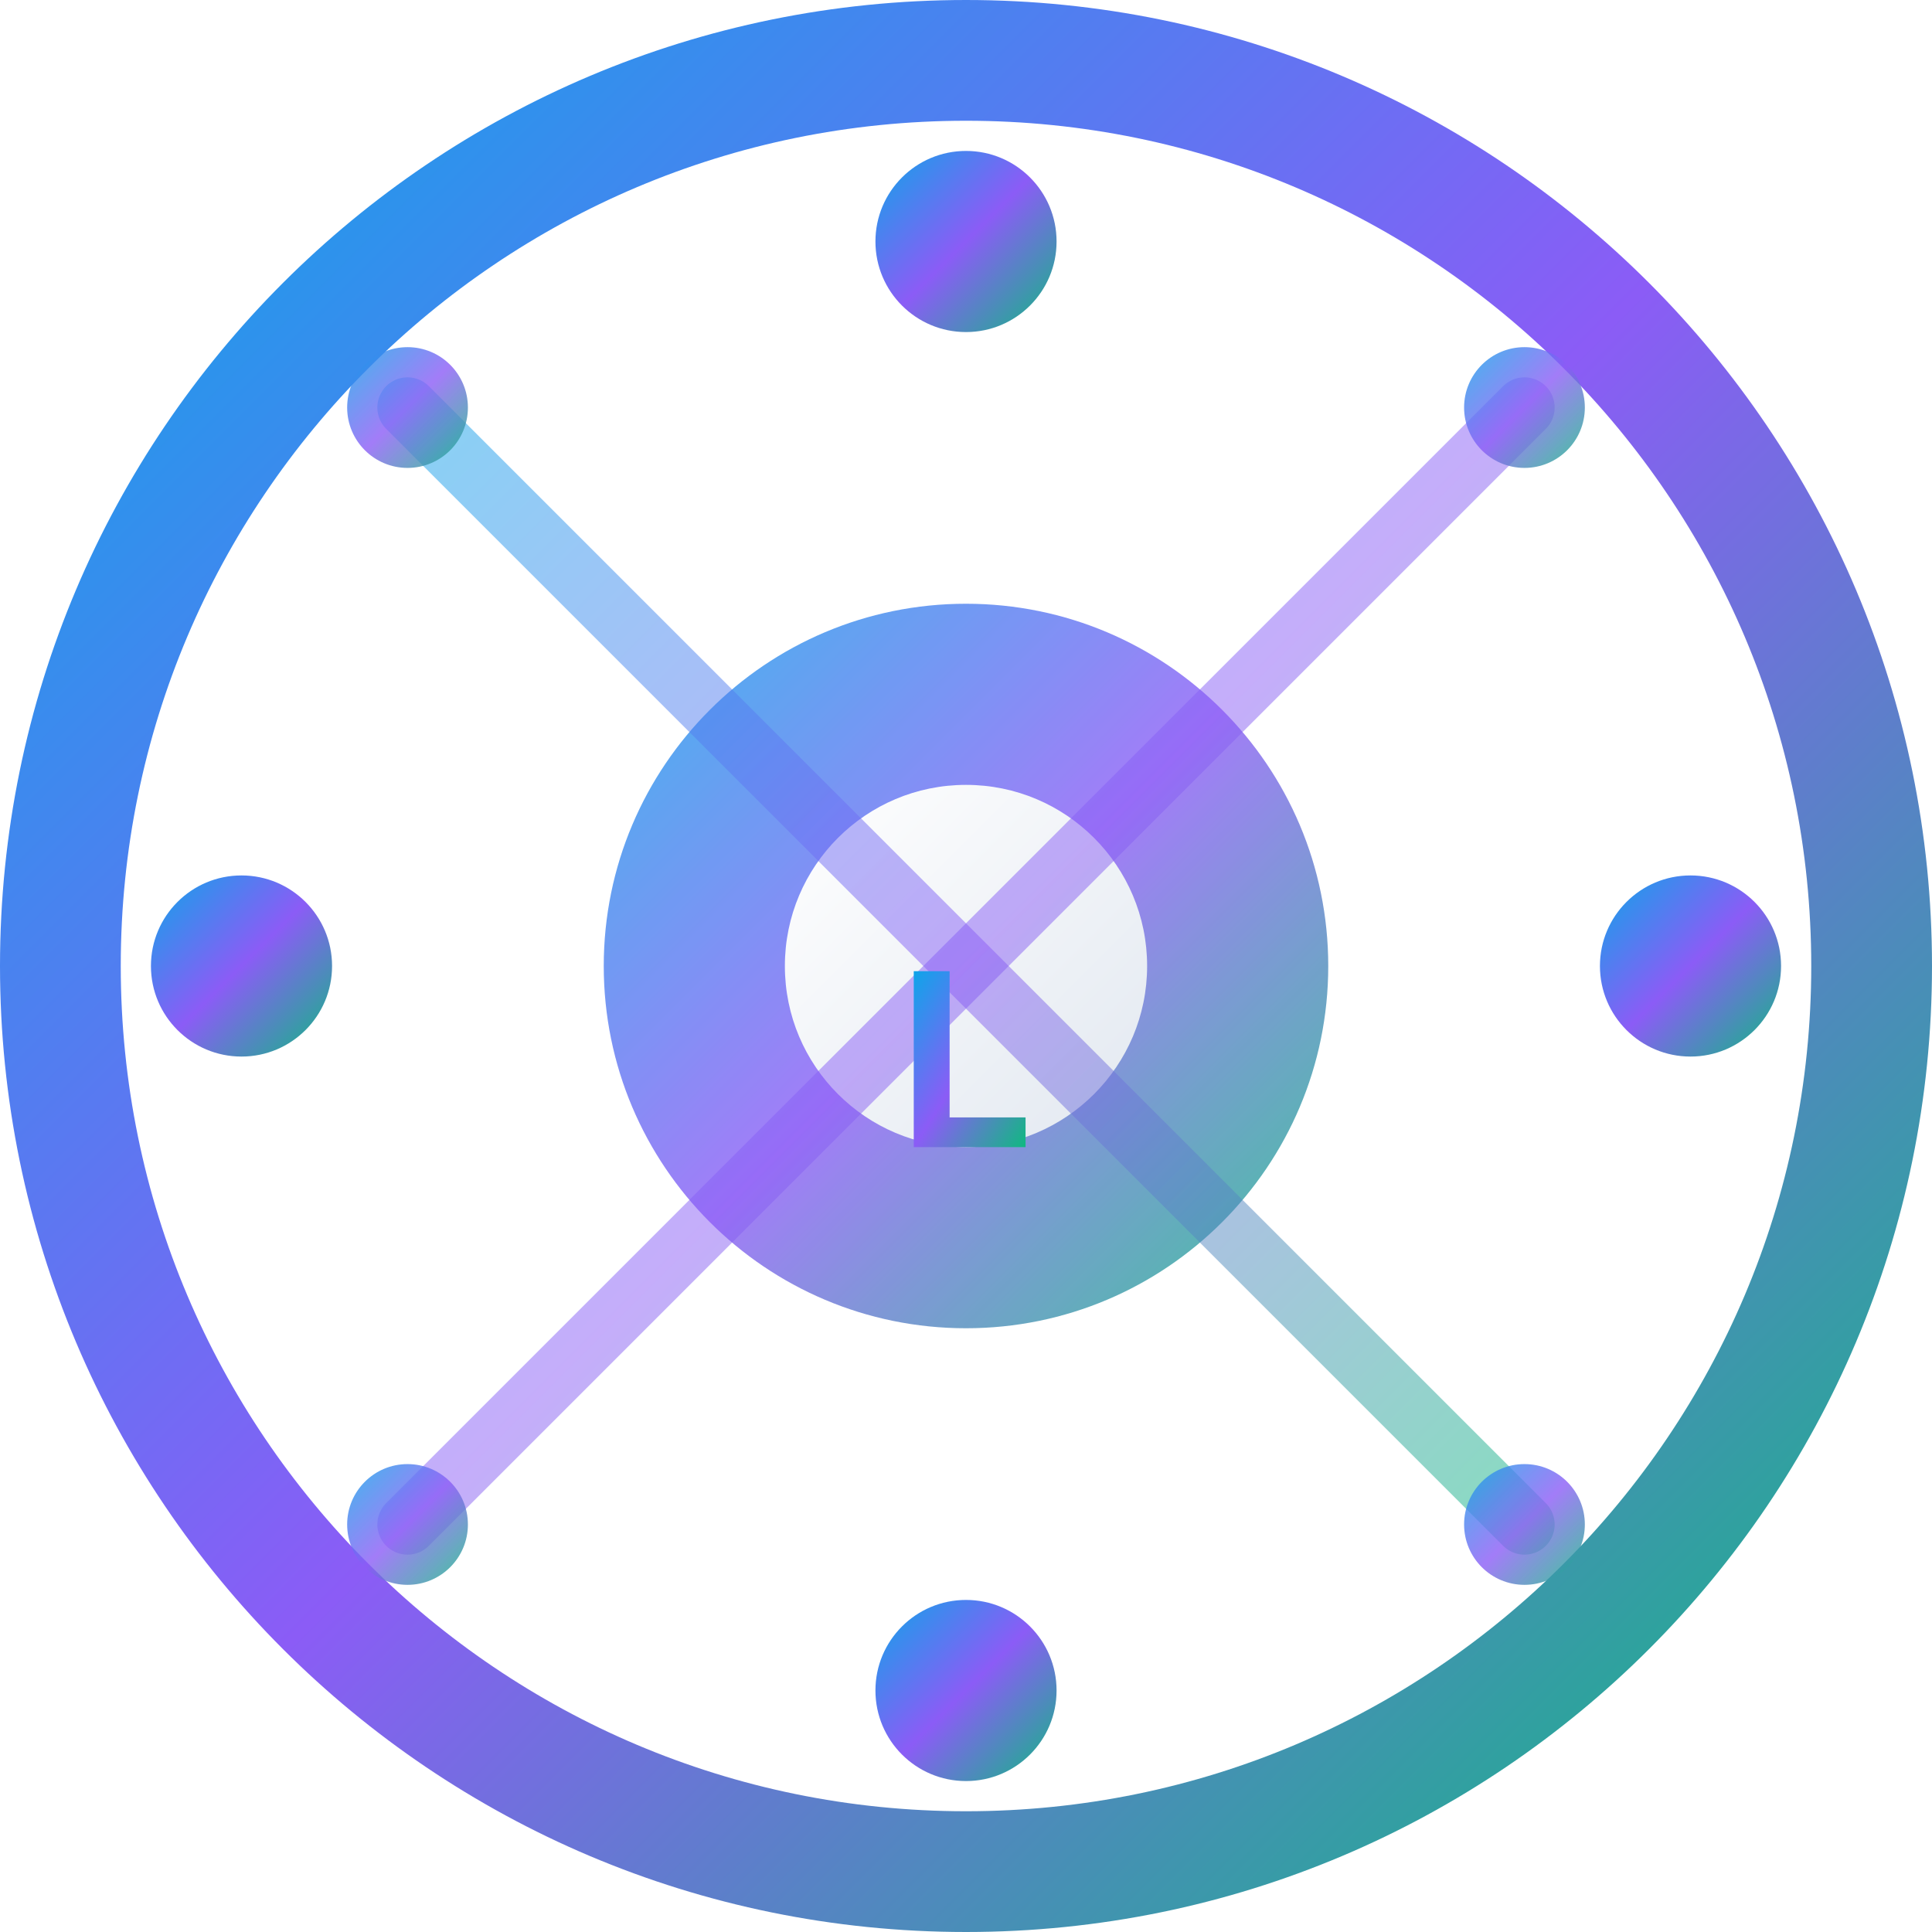
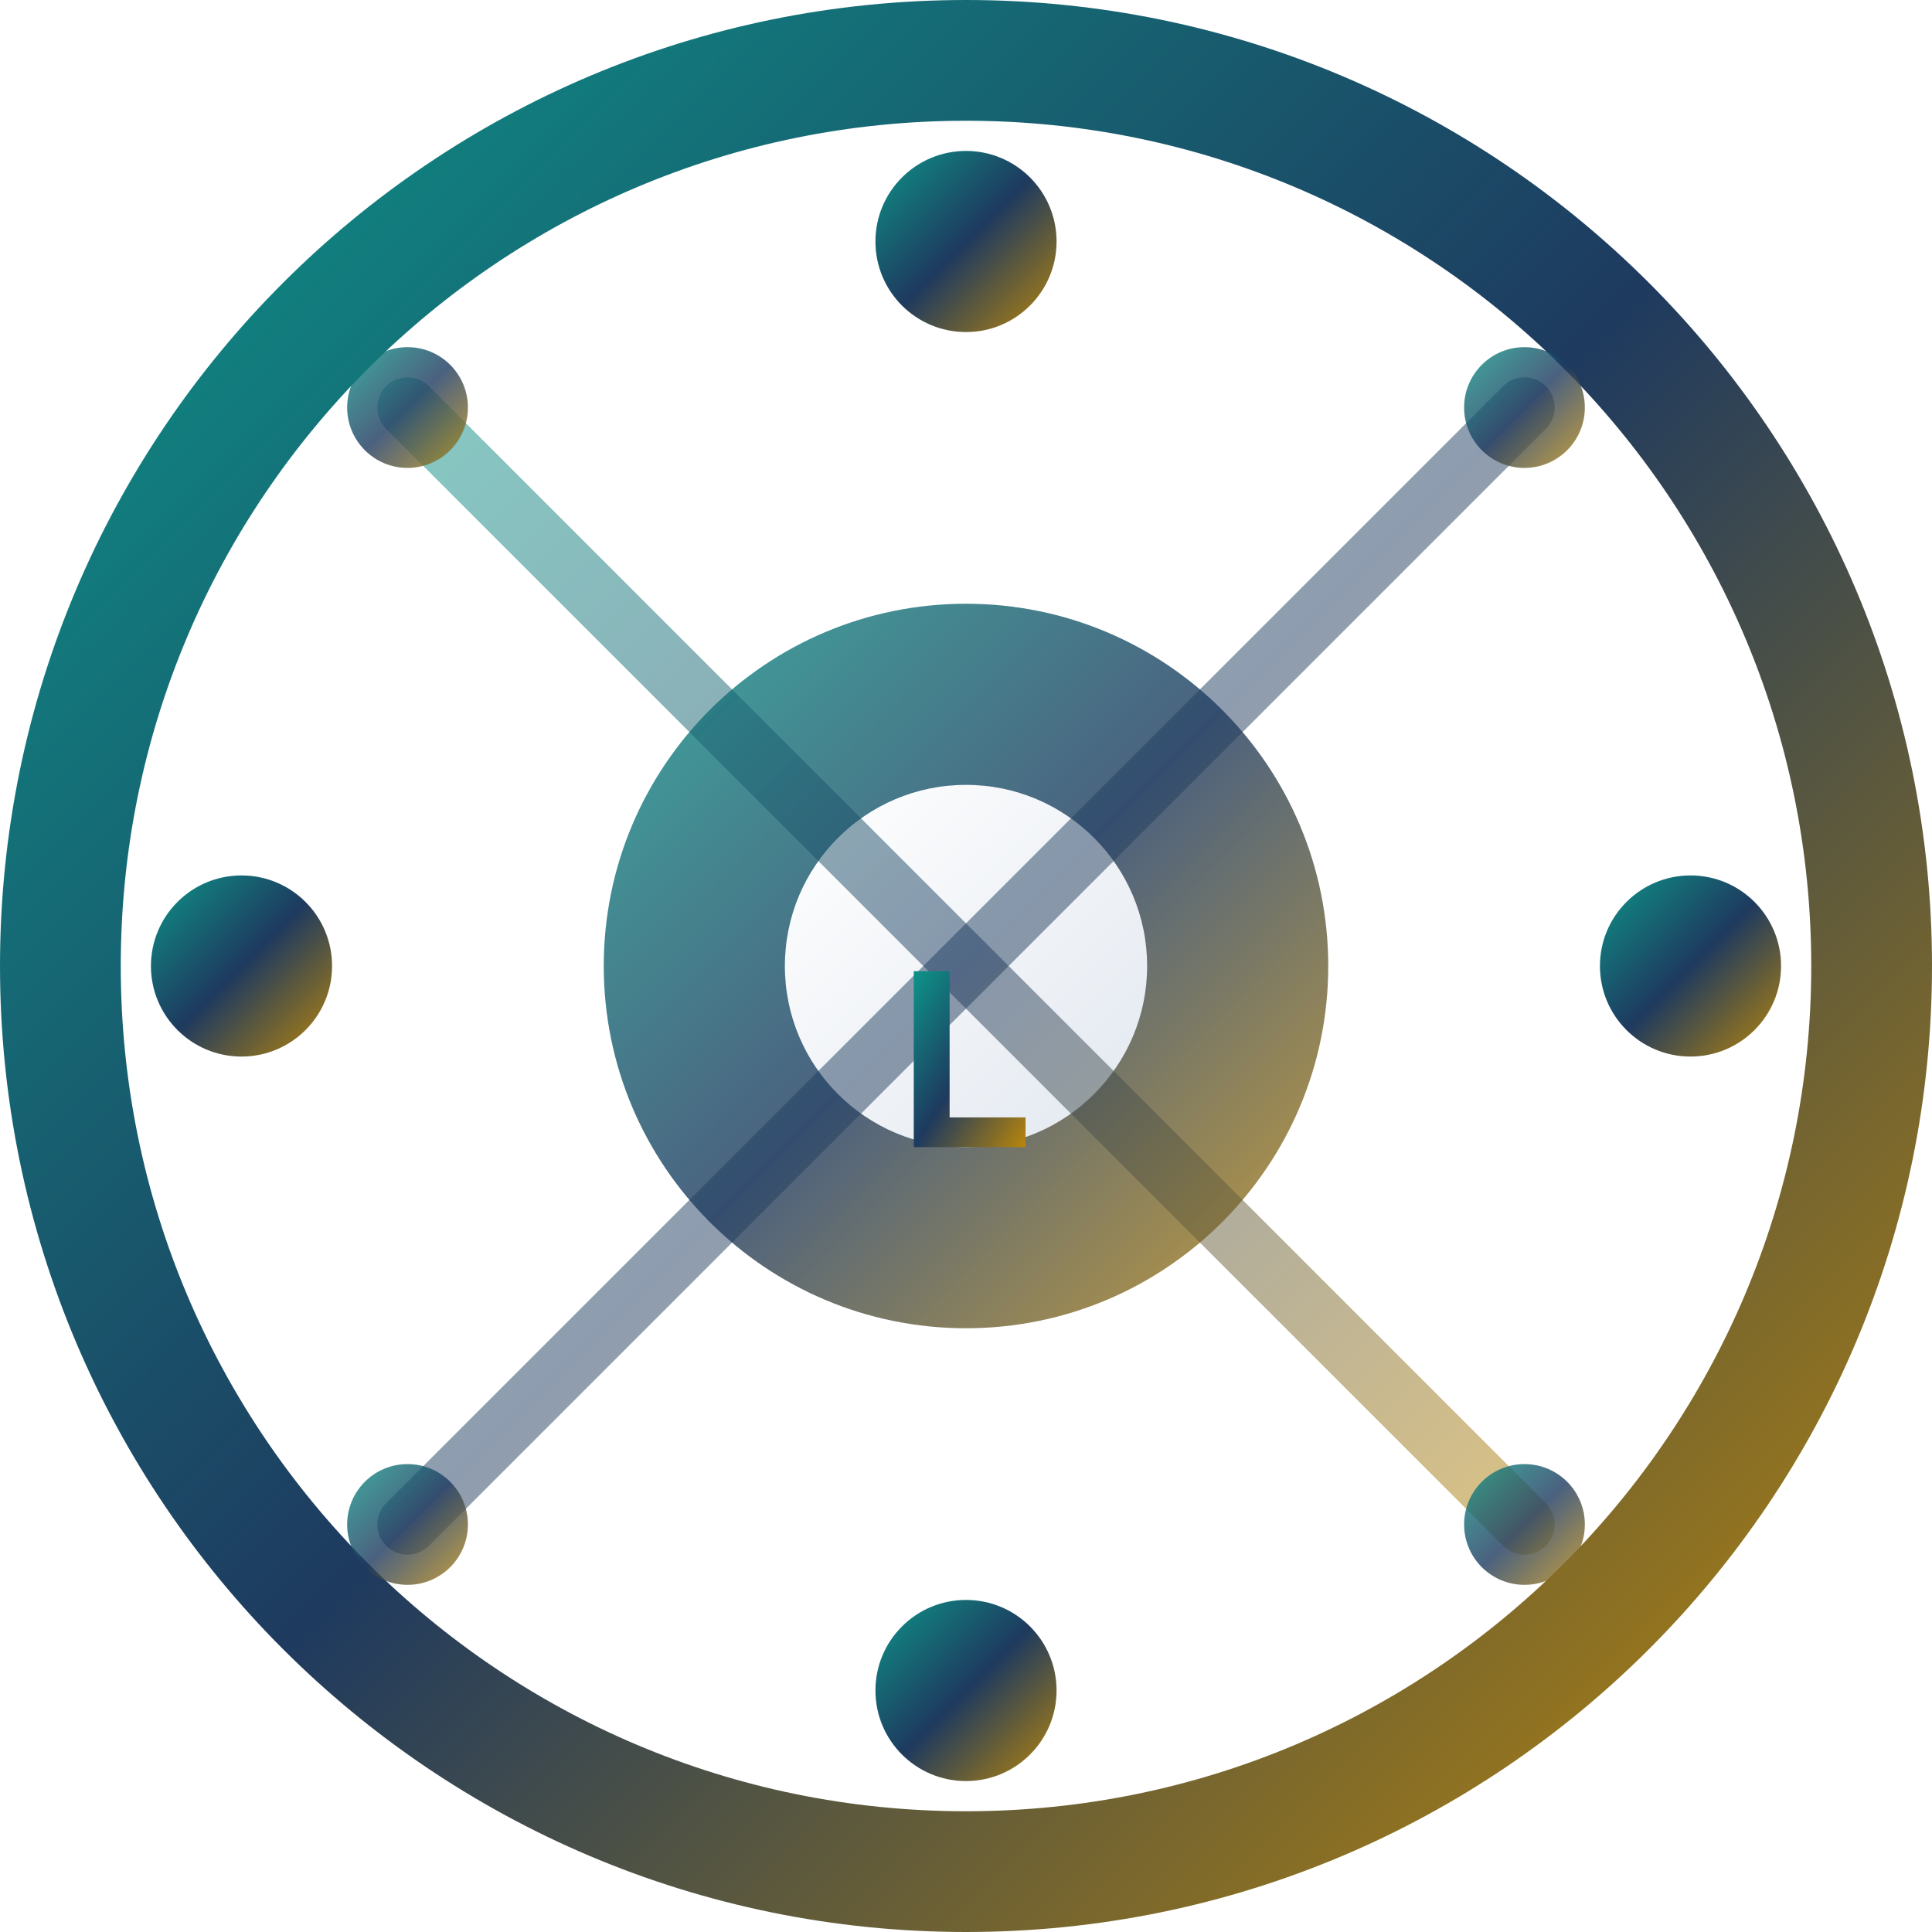
<svg xmlns="http://www.w3.org/2000/svg" width="64" height="64" viewBox="0 0 64 64" fill="none">
  <defs>
    <linearGradient id="latticaLogoGradient" x1="0%" y1="0%" x2="100%" y2="100%">
-       <stop offset="0%" style="stop-color:#0ea5e9;stop-opacity:1" />
-       <stop offset="50%" style="stop-color:#8b5cf6;stop-opacity:1" />
-       <stop offset="100%" style="stop-color:#10b981;stop-opacity:1" />
+       <stop offset="0%" style="stop-color:#0d9488;stop-opacity:1" />
+       <stop offset="50%" style="stop-color:#1e3a5f;stop-opacity:1" />
+       <stop offset="100%" style="stop-color:#b8860b;stop-opacity:1" />
    </linearGradient>
    <linearGradient id="latticaCenterGradient" x1="0%" y1="0%" x2="100%" y2="100%">
      <stop offset="0%" style="stop-color:#ffffff;stop-opacity:1" />
      <stop offset="100%" style="stop-color:#e2e8f0;stop-opacity:1" />
    </linearGradient>
  </defs>
  <circle cx="32" cy="32" r="30" fill="none" stroke="url(#latticaLogoGradient)" stroke-width="4" />
  <circle cx="32" cy="32" r="12" fill="url(#latticaLogoGradient)" opacity="0.8" />
  <circle cx="32" cy="32" r="6" fill="url(#latticaCenterGradient)" />
  <path d="M8 32L56 32" stroke="url(#latticaLogoGradient)" stroke-width="3" stroke-linecap="round" opacity="0.7" />
  <path d="M32 8L32 56" stroke="url(#latticaLogoGradient)" stroke-width="3" stroke-linecap="round" opacity="0.7" />
  <path d="M13.5 13.5L50.5 50.5" stroke="url(#latticaLogoGradient)" stroke-width="2" stroke-linecap="round" opacity="0.5" />
  <path d="M50.5 13.5L13.5 50.5" stroke="url(#latticaLogoGradient)" stroke-width="2" stroke-linecap="round" opacity="0.5" />
  <circle cx="8" cy="32" r="3" fill="url(#latticaLogoGradient)" />
  <circle cx="56" cy="32" r="3" fill="url(#latticaLogoGradient)" />
  <circle cx="32" cy="8" r="3" fill="url(#latticaLogoGradient)" />
  <circle cx="32" cy="56" r="3" fill="url(#latticaLogoGradient)" />
  <circle cx="13.5" cy="13.5" r="2" fill="url(#latticaLogoGradient)" opacity="0.8" />
  <circle cx="50.5" cy="13.5" r="2" fill="url(#latticaLogoGradient)" opacity="0.8" />
  <circle cx="13.5" cy="50.5" r="2" fill="url(#latticaLogoGradient)" opacity="0.8" />
  <circle cx="50.5" cy="50.5" r="2" fill="url(#latticaLogoGradient)" opacity="0.8" />
  <text x="32" y="38" text-anchor="middle" fill="url(#latticaLogoGradient)" font-size="8" font-weight="bold" font-family="Inter, sans-serif">L</text>
</svg>
